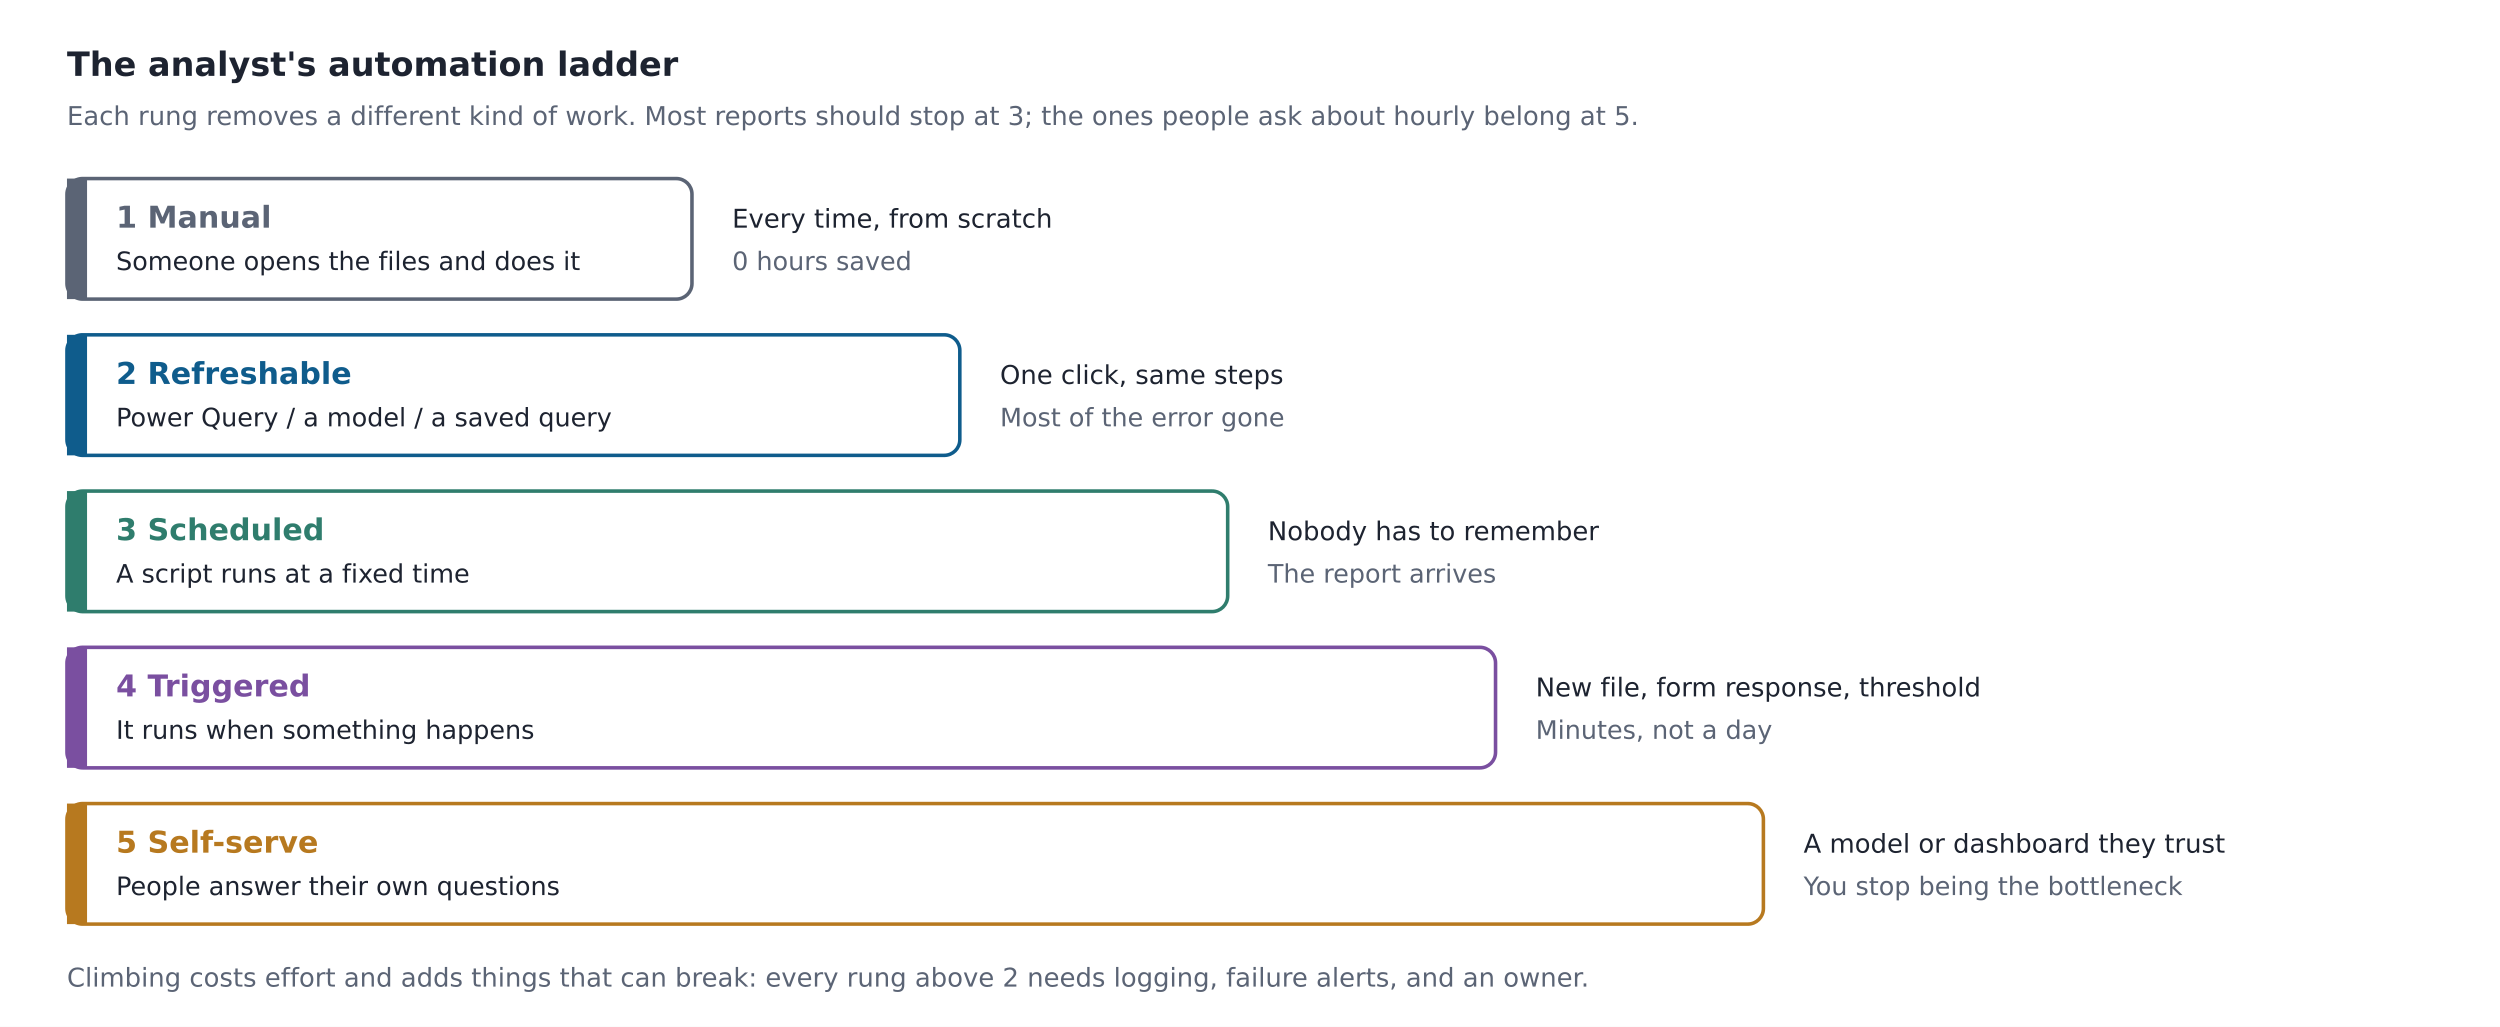
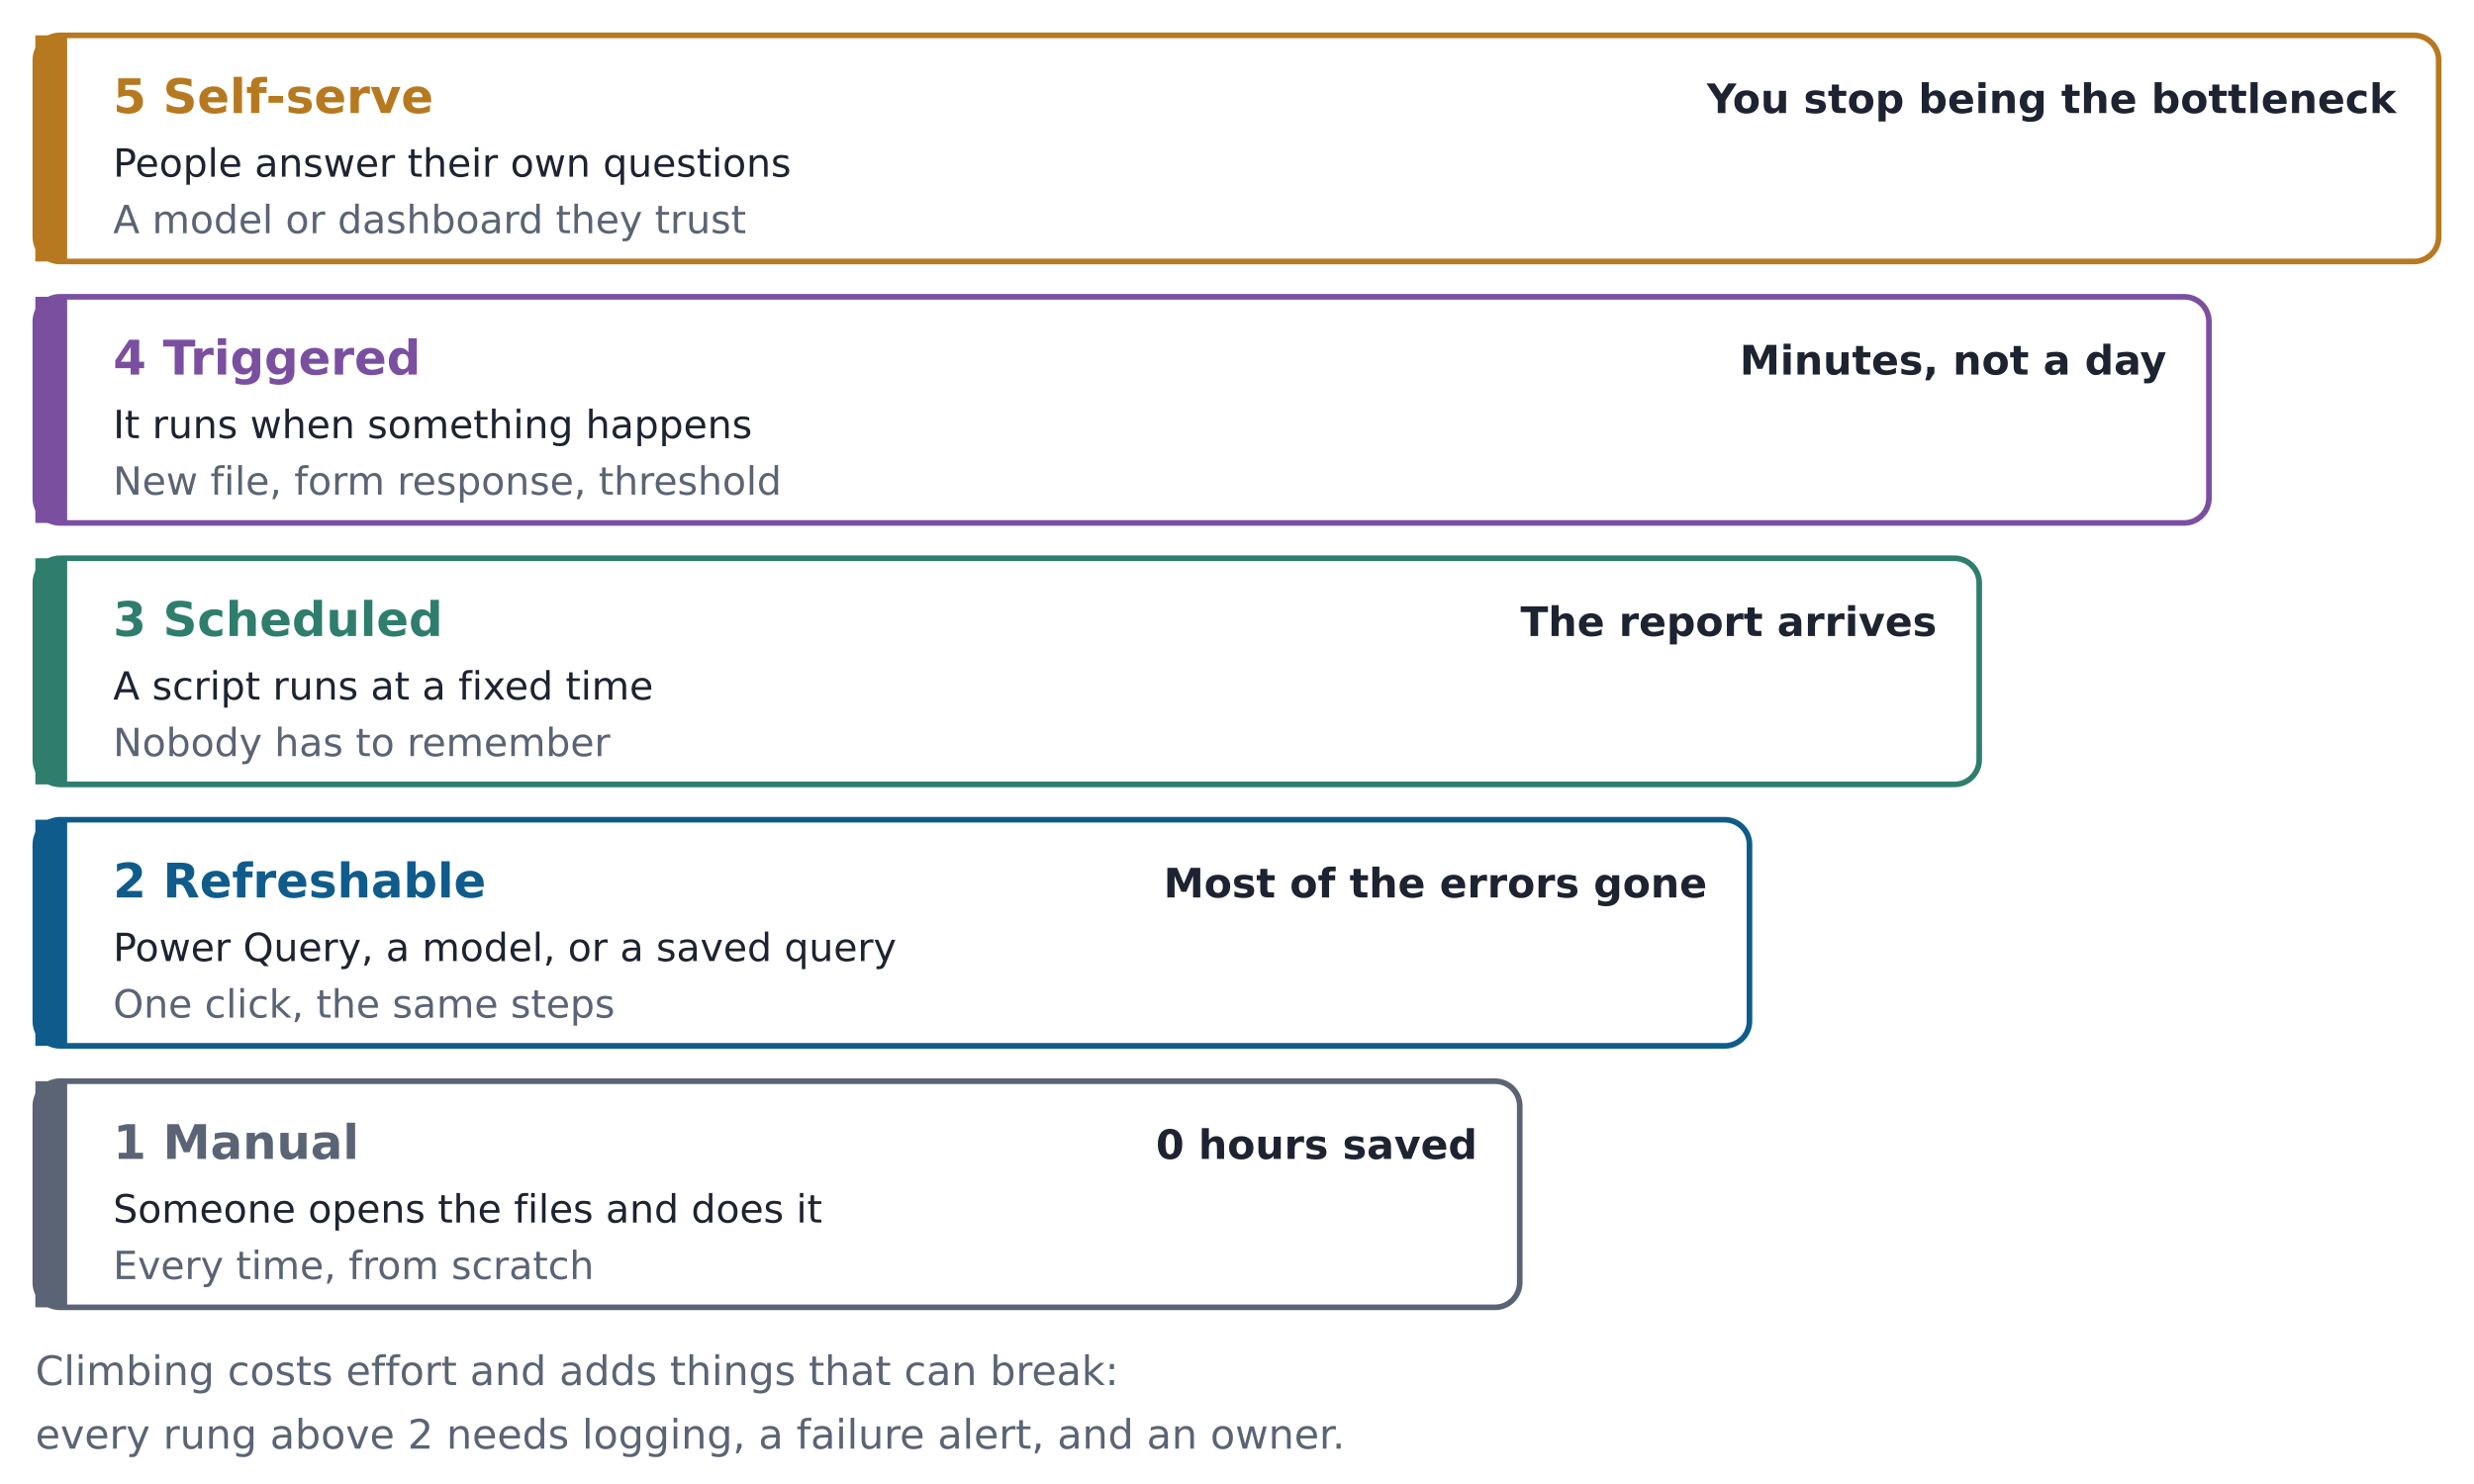
- <svg xmlns="http://www.w3.org/2000/svg" width="1120" height="460" viewBox="0 0 1120 460" font-family="DejaVu Sans, Arial, sans-serif">
-   <rect width="1120" height="460" fill="#ffffff" />
-   <text x="30" y="34" font-size="15" fill="#1d2330" font-weight="bold" text-anchor="start" font-family="Poppins, DejaVu Sans, sans-serif">The analyst's automation ladder</text>
-   <text x="30" y="56" font-size="11.6" fill="#5b6475" font-weight="normal" text-anchor="start">Each rung removes a different kind of work. Most reports should stop at 3; the ones people ask about hourly belong at 5.</text>
-   <rect x="30" y="80" width="280" height="54" rx="7" fill="#fff" stroke="#5b6475" stroke-width="1.6" />
-   <rect x="30" y="80" width="9" height="54" rx="0" fill="#5b6475" stroke="none" stroke-width="1" />
-   <text x="52" y="102" font-size="13.5" fill="#5b6475" font-weight="bold" text-anchor="start">1  Manual</text>
-   <text x="52" y="121" font-size="11.4" fill="#1d2330" font-weight="normal" text-anchor="start">Someone opens the files and does it</text>
-   <text x="328" y="102" font-size="11.6" fill="#1d2330" font-weight="normal" text-anchor="start">Every time, from scratch</text>
-   <text x="328" y="121" font-size="11.4" fill="#5b6475" font-weight="normal" text-anchor="start">0 hours saved</text>
-   <rect x="30" y="150" width="400" height="54" rx="7" fill="#fff" stroke="#0f5c8c" stroke-width="1.6" />
-   <rect x="30" y="150" width="9" height="54" rx="0" fill="#0f5c8c" stroke="none" stroke-width="1" />
-   <text x="52" y="172" font-size="13.5" fill="#0f5c8c" font-weight="bold" text-anchor="start">2  Refreshable</text>
-   <text x="52" y="191" font-size="11.4" fill="#1d2330" font-weight="normal" text-anchor="start">Power Query / a model / a saved query</text>
-   <text x="448" y="172" font-size="11.6" fill="#1d2330" font-weight="normal" text-anchor="start">One click, same steps</text>
-   <text x="448" y="191" font-size="11.4" fill="#5b6475" font-weight="normal" text-anchor="start">Most of the error gone</text>
-   <rect x="30" y="220" width="520" height="54" rx="7" fill="#fff" stroke="#2f7d6d" stroke-width="1.6" />
-   <rect x="30" y="220" width="9" height="54" rx="0" fill="#2f7d6d" stroke="none" stroke-width="1" />
-   <text x="52" y="242" font-size="13.5" fill="#2f7d6d" font-weight="bold" text-anchor="start">3  Scheduled</text>
-   <text x="52" y="261" font-size="11.4" fill="#1d2330" font-weight="normal" text-anchor="start">A script runs at a fixed time</text>
-   <text x="568" y="242" font-size="11.6" fill="#1d2330" font-weight="normal" text-anchor="start">Nobody has to remember</text>
-   <text x="568" y="261" font-size="11.4" fill="#5b6475" font-weight="normal" text-anchor="start">The report arrives</text>
-   <rect x="30" y="290" width="640" height="54" rx="7" fill="#fff" stroke="#7a4fa0" stroke-width="1.6" />
-   <rect x="30" y="290" width="9" height="54" rx="0" fill="#7a4fa0" stroke="none" stroke-width="1" />
-   <text x="52" y="312" font-size="13.5" fill="#7a4fa0" font-weight="bold" text-anchor="start">4  Triggered</text>
-   <text x="52" y="331" font-size="11.4" fill="#1d2330" font-weight="normal" text-anchor="start">It runs when something happens</text>
-   <text x="688" y="312" font-size="11.6" fill="#1d2330" font-weight="normal" text-anchor="start">New file, form response, threshold</text>
-   <text x="688" y="331" font-size="11.4" fill="#5b6475" font-weight="normal" text-anchor="start">Minutes, not a day</text>
-   <rect x="30" y="360" width="760" height="54" rx="7" fill="#fff" stroke="#b7791f" stroke-width="1.6" />
-   <rect x="30" y="360" width="9" height="54" rx="0" fill="#b7791f" stroke="none" stroke-width="1" />
-   <text x="52" y="382" font-size="13.5" fill="#b7791f" font-weight="bold" text-anchor="start">5  Self-serve</text>
-   <text x="52" y="401" font-size="11.4" fill="#1d2330" font-weight="normal" text-anchor="start">People answer their own questions</text>
-   <text x="808" y="382" font-size="11.6" fill="#1d2330" font-weight="normal" text-anchor="start">A model or dashboard they trust</text>
-   <text x="808" y="401" font-size="11.4" fill="#5b6475" font-weight="normal" text-anchor="start">You stop being the bottleneck</text>
-   <text x="30" y="442" font-size="11.6" fill="#5b6475" font-weight="normal" text-anchor="start">Climbing costs effort and adds things that can break: every rung above 2 needs logging, failure alerts, and an owner.</text>
+ <svg xmlns="http://www.w3.org/2000/svg" width="700" height="420" viewBox="0 0 700 420" font-family="DejaVu Sans, Arial, sans-serif">
+   <rect width="700" height="420" fill="#ffffff" />
+   <rect x="10" y="306" width="420" height="64" rx="7" fill="#fff" stroke="#5b6475" stroke-width="1.6" />
+   <rect x="10" y="306" width="9" height="64" rx="0" fill="#5b6475" stroke="none" stroke-width="1" />
+   <text x="32" y="328" font-size="13.5" fill="#5b6475" font-weight="bold" text-anchor="start">1  Manual</text>
+   <text x="418" y="328" font-size="11.5" fill="#1d2330" font-weight="bold" text-anchor="end">0 hours saved</text>
+   <text x="32" y="346" font-size="11" fill="#1d2330" font-weight="normal" text-anchor="start">Someone opens the files and does it</text>
+   <text x="32" y="362" font-size="11" fill="#5b6475" font-weight="normal" text-anchor="start">Every time, from scratch</text>
+   <rect x="10" y="232" width="485" height="64" rx="7" fill="#fff" stroke="#0f5c8c" stroke-width="1.6" />
+   <rect x="10" y="232" width="9" height="64" rx="0" fill="#0f5c8c" stroke="none" stroke-width="1" />
+   <text x="32" y="254" font-size="13.5" fill="#0f5c8c" font-weight="bold" text-anchor="start">2  Refreshable</text>
+   <text x="483" y="254" font-size="11.5" fill="#1d2330" font-weight="bold" text-anchor="end">Most of the errors gone</text>
+   <text x="32" y="272" font-size="11" fill="#1d2330" font-weight="normal" text-anchor="start">Power Query, a model, or a saved query</text>
+   <text x="32" y="288" font-size="11" fill="#5b6475" font-weight="normal" text-anchor="start">One click, the same steps</text>
+   <rect x="10" y="158" width="550" height="64" rx="7" fill="#fff" stroke="#2f7d6d" stroke-width="1.6" />
+   <rect x="10" y="158" width="9" height="64" rx="0" fill="#2f7d6d" stroke="none" stroke-width="1" />
+   <text x="32" y="180" font-size="13.5" fill="#2f7d6d" font-weight="bold" text-anchor="start">3  Scheduled</text>
+   <text x="548" y="180" font-size="11.5" fill="#1d2330" font-weight="bold" text-anchor="end">The report arrives</text>
+   <text x="32" y="198" font-size="11" fill="#1d2330" font-weight="normal" text-anchor="start">A script runs at a fixed time</text>
+   <text x="32" y="214" font-size="11" fill="#5b6475" font-weight="normal" text-anchor="start">Nobody has to remember</text>
+   <rect x="10" y="84" width="615" height="64" rx="7" fill="#fff" stroke="#7a4fa0" stroke-width="1.6" />
+   <rect x="10" y="84" width="9" height="64" rx="0" fill="#7a4fa0" stroke="none" stroke-width="1" />
+   <text x="32" y="106" font-size="13.5" fill="#7a4fa0" font-weight="bold" text-anchor="start">4  Triggered</text>
+   <text x="613" y="106" font-size="11.5" fill="#1d2330" font-weight="bold" text-anchor="end">Minutes, not a day</text>
+   <text x="32" y="124" font-size="11" fill="#1d2330" font-weight="normal" text-anchor="start">It runs when something happens</text>
+   <text x="32" y="140" font-size="11" fill="#5b6475" font-weight="normal" text-anchor="start">New file, form response, threshold</text>
+   <rect x="10" y="10" width="680" height="64" rx="7" fill="#fff" stroke="#b7791f" stroke-width="1.6" />
+   <rect x="10" y="10" width="9" height="64" rx="0" fill="#b7791f" stroke="none" stroke-width="1" />
+   <text x="32" y="32" font-size="13.5" fill="#b7791f" font-weight="bold" text-anchor="start">5  Self-serve</text>
+   <text x="678" y="32" font-size="11.5" fill="#1d2330" font-weight="bold" text-anchor="end">You stop being the bottleneck</text>
+   <text x="32" y="50" font-size="11" fill="#1d2330" font-weight="normal" text-anchor="start">People answer their own questions</text>
+   <text x="32" y="66" font-size="11" fill="#5b6475" font-weight="normal" text-anchor="start">A model or dashboard they trust</text>
+   <text x="10" y="392" font-size="11.5" fill="#5b6475" font-weight="normal" text-anchor="start">Climbing costs effort and adds things that can break:</text>
+   <text x="10" y="410" font-size="11.5" fill="#5b6475" font-weight="normal" text-anchor="start">every rung above 2 needs logging, a failure alert, and an owner.</text>
</svg>
